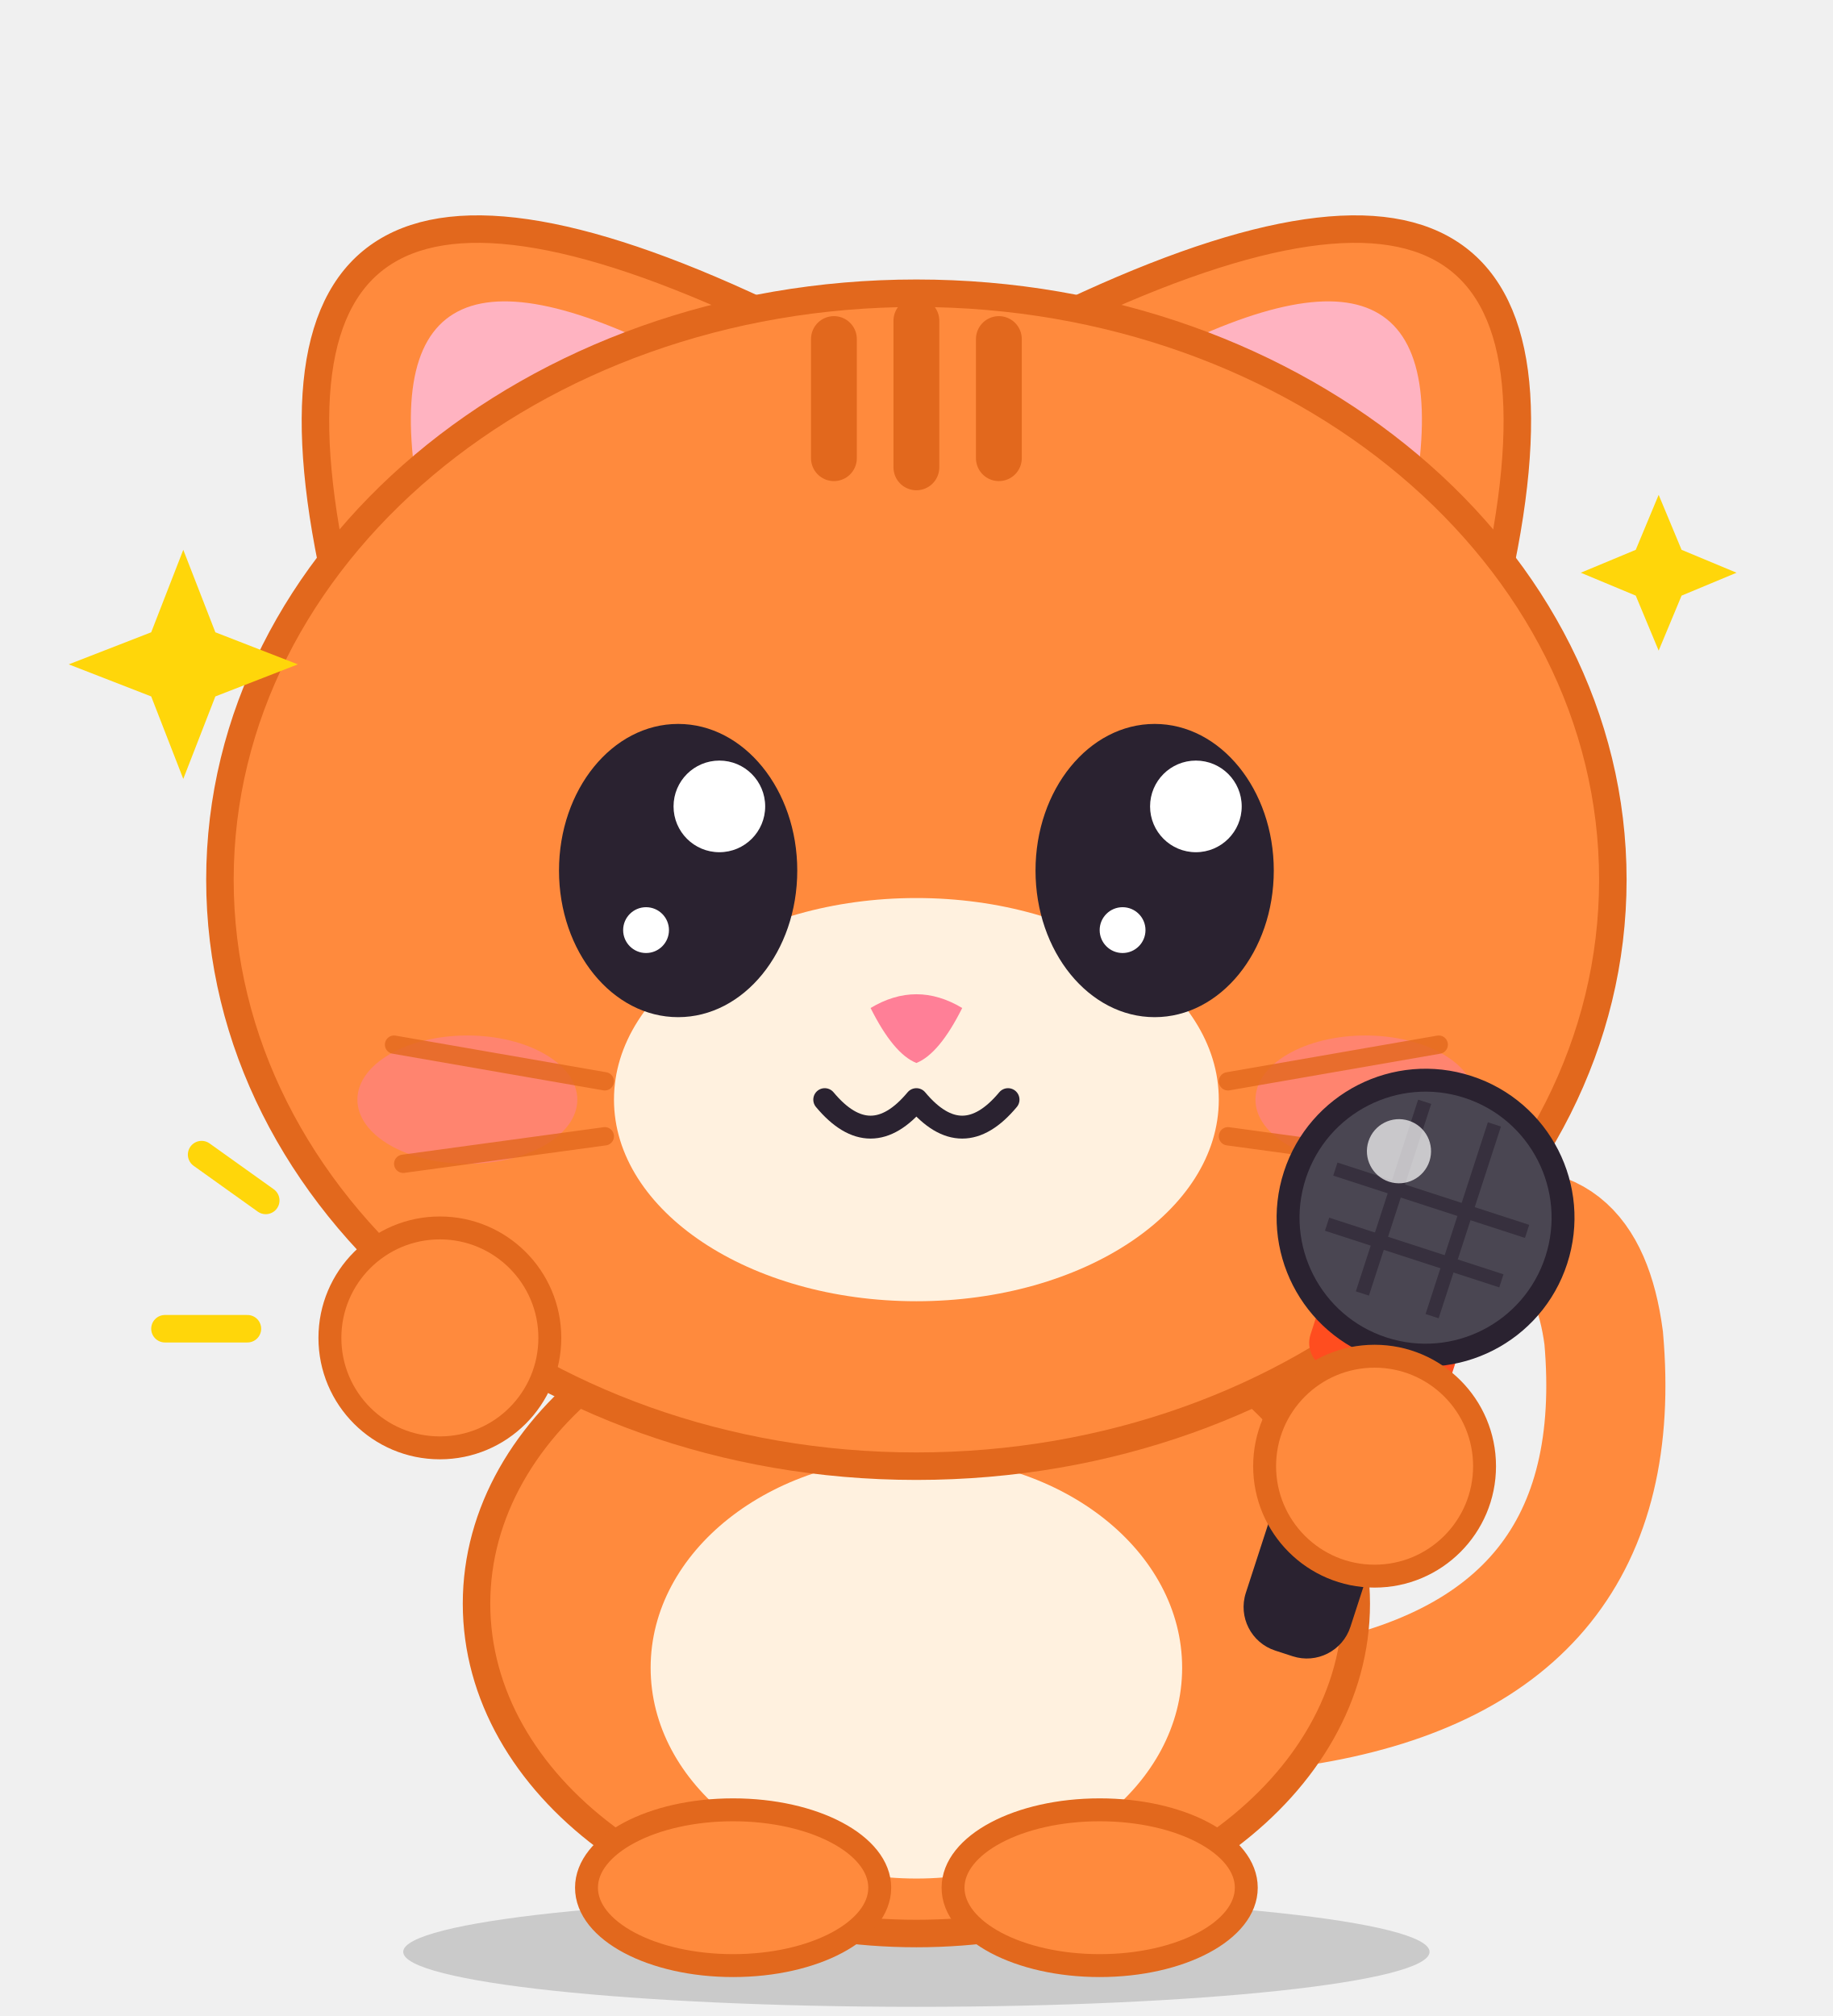
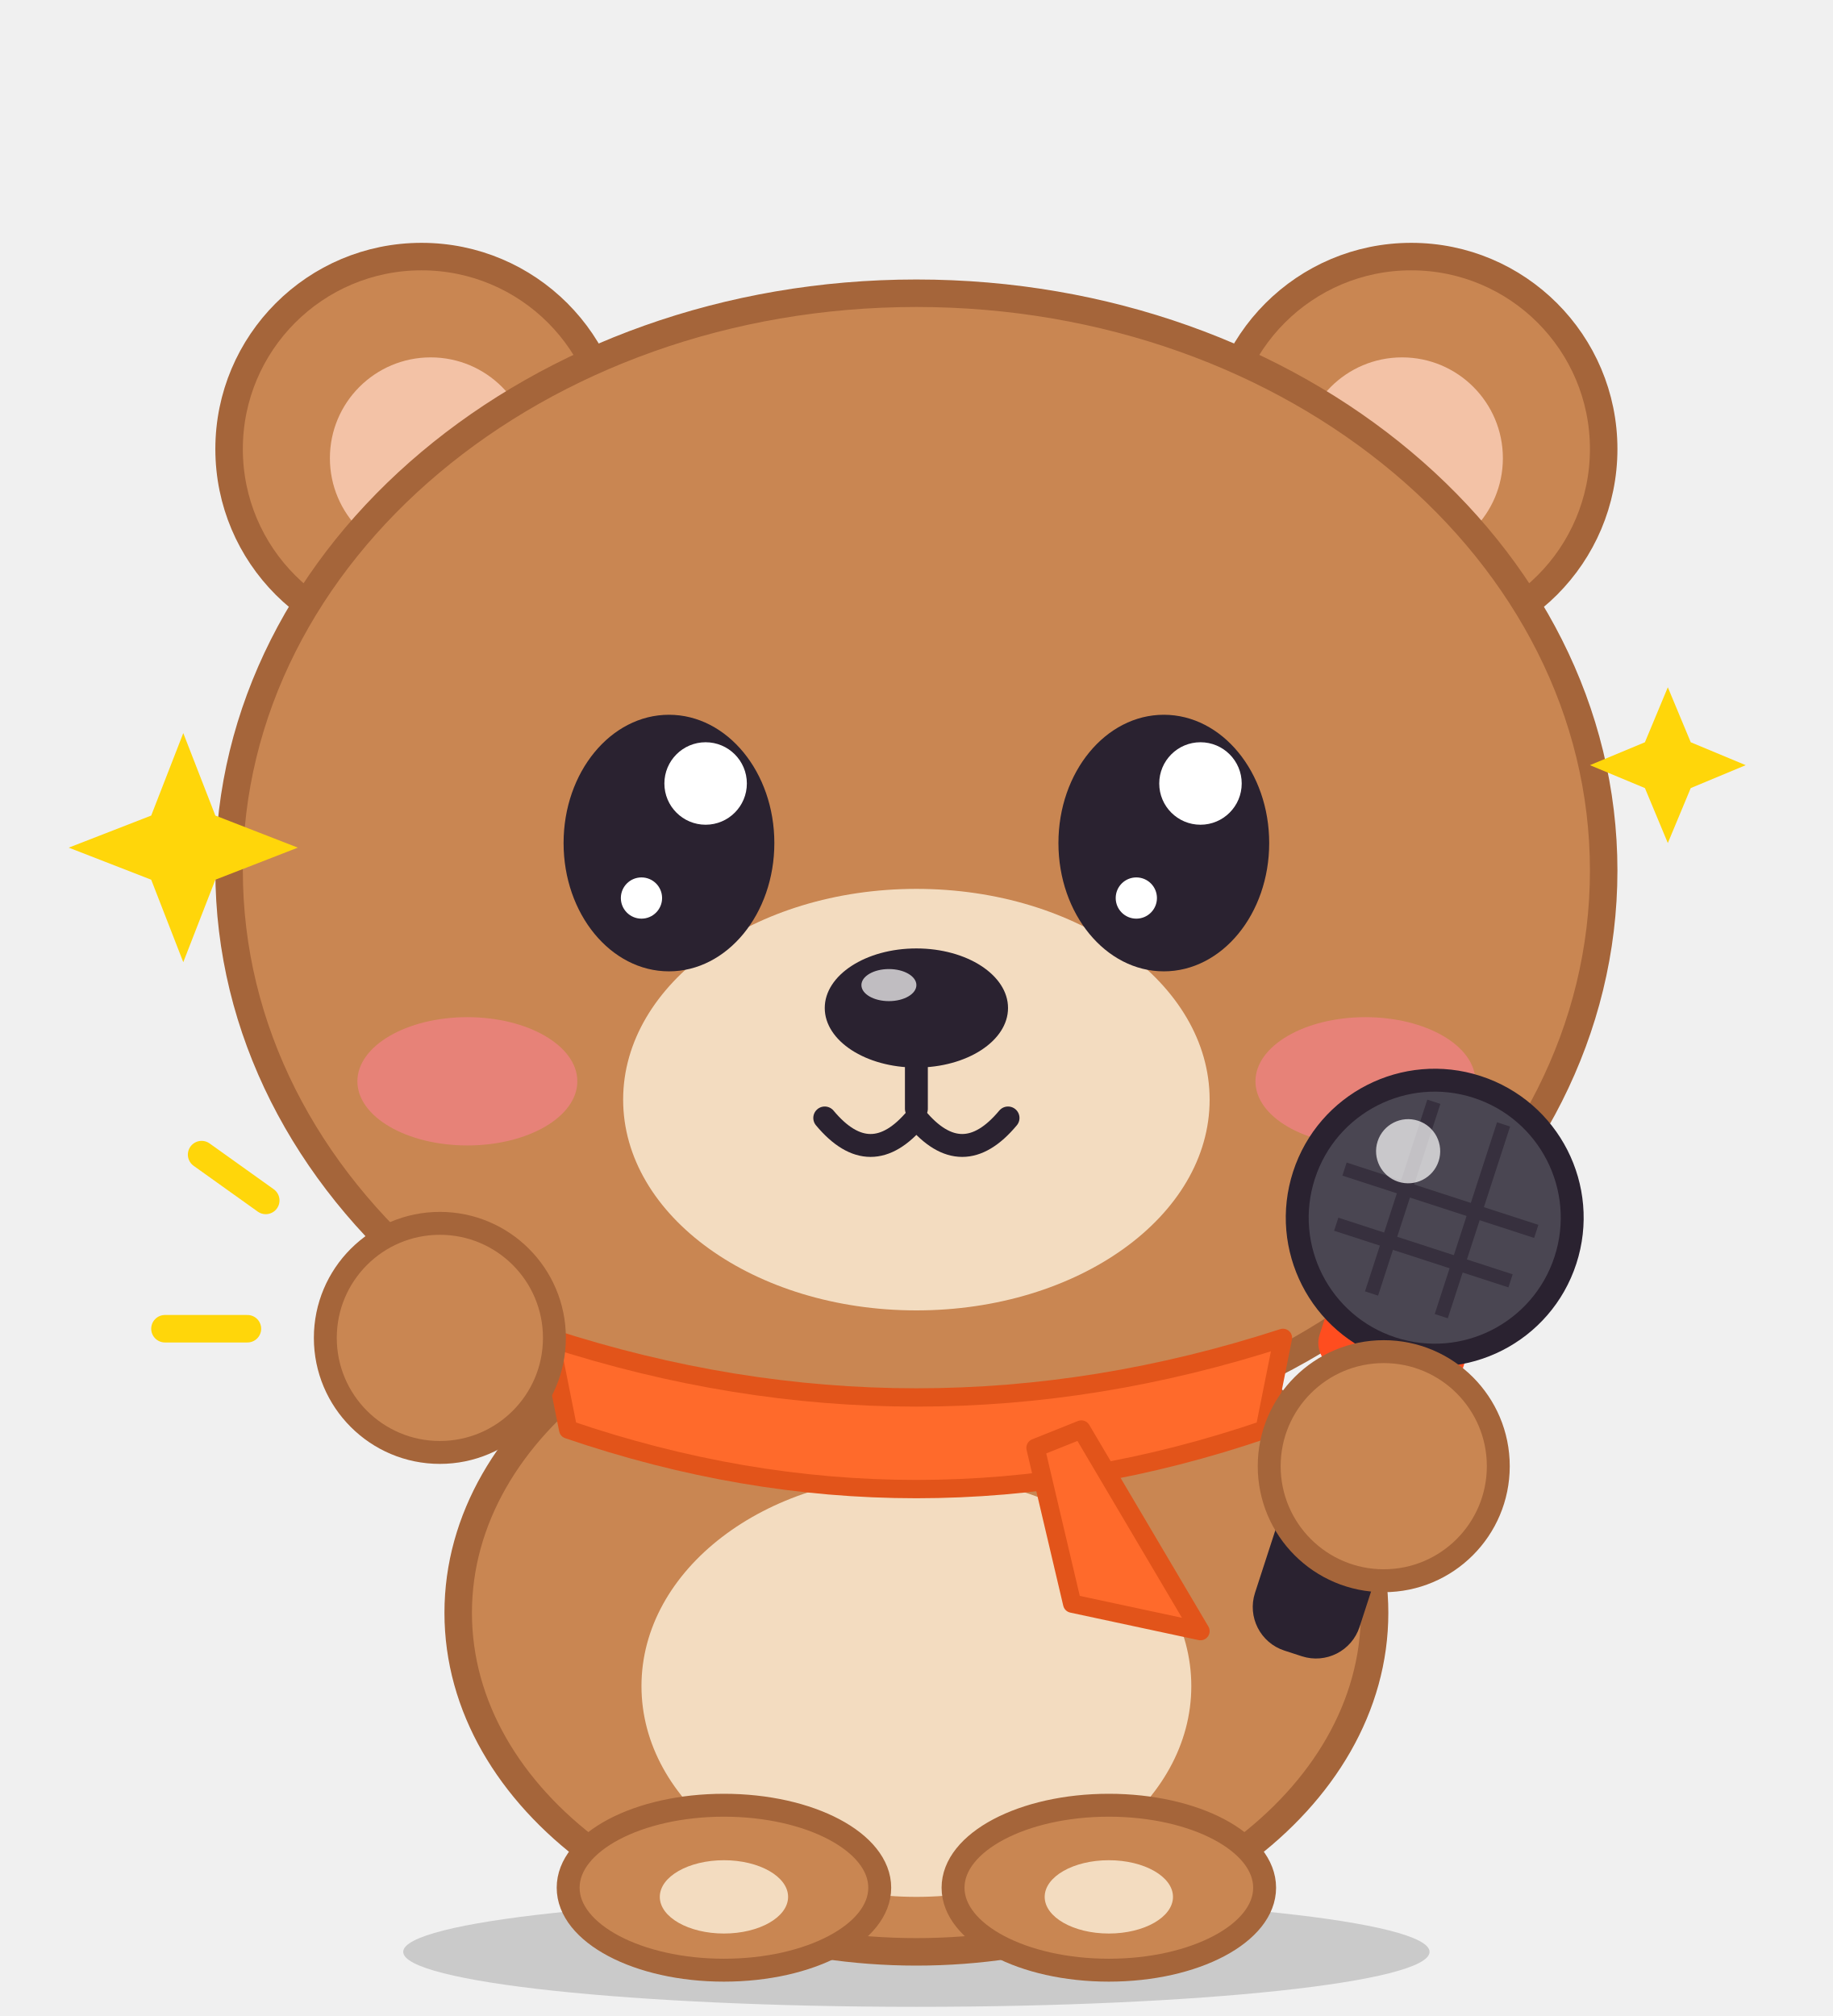
<svg xmlns="http://www.w3.org/2000/svg" viewBox="0 0 400 440">
  <ellipse cx="200" cy="426" rx="112" ry="12" fill="#000" opacity=".16" />
-   <path d="M286 372 Q356 360 350 292 Q346 262 322 270" stroke="#ff8a3d" stroke-width="26" fill="none" stroke-linecap="round" />
-   <path d="M332 272 Q322 262 314 272" stroke="#e2681d" stroke-width="10" fill="none" stroke-linecap="round" />
-   <ellipse cx="200" cy="350" rx="96" ry="72" fill="#ff8a3d" stroke="#e2681d" stroke-width="6" />
-   <ellipse cx="200" cy="364" rx="58" ry="46" fill="#fff1df" />
-   <ellipse cx="160" cy="412" rx="32" ry="17" fill="#ff8a3d" stroke="#e2681d" stroke-width="5" />
-   <ellipse cx="240" cy="412" rx="32" ry="17" fill="#ff8a3d" stroke="#e2681d" stroke-width="5" />
-   <path d="M74 130 Q46 10 170 70 Z" fill="#ff8a3d" stroke="#e2681d" stroke-width="6" stroke-linejoin="round" />
-   <path d="M326 130 Q354 10 230 70 Z" fill="#ff8a3d" stroke="#e2681d" stroke-width="6" stroke-linejoin="round" />
-   <path d="M92 112 Q78 42 148 78 Z" fill="#ffb3c1" />
-   <path d="M308 112 Q322 42 252 78 Z" fill="#ffb3c1" />
-   <ellipse cx="200" cy="192" rx="152" ry="128" fill="#ff8a3d" stroke="#e2681d" stroke-width="6" />
-   <g stroke="#e2681d" stroke-width="10" stroke-linecap="round">
-     <path d="M182 74 v26" />
-     <path d="M200 70 v32" />
-     <path d="M218 74 v26" />
-   </g>
-   <ellipse cx="200" cy="240" rx="66" ry="44" fill="#fff1df" />
-   <ellipse cx="148" cy="190" rx="26" ry="32" fill="#2a2230" />
-   <ellipse cx="252" cy="190" rx="26" ry="32" fill="#2a2230" />
-   <circle cx="157" cy="176" r="10" fill="#fff" />
-   <circle cx="141" cy="203" r="5" fill="#fff" />
-   <circle cx="261" cy="176" r="10" fill="#fff" />
-   <circle cx="245" cy="203" r="5" fill="#fff" />
-   <ellipse cx="102" cy="240" rx="24" ry="14" fill="#ff7f97" opacity=".55" />
-   <ellipse cx="298" cy="240" rx="24" ry="14" fill="#ff7f97" opacity=".55" />
-   <path d="M190 220 Q200 214 210 220 Q205 230 200 232 Q195 230 190 220 Z" fill="#ff7f97" />
-   <path d="M180 240 q10 12 20 0 q10 12 20 0" stroke="#2a2230" stroke-width="5" fill="none" stroke-linecap="round" stroke-linejoin="round" />
-   <g stroke="#e2681d" stroke-width="4" stroke-linecap="round" opacity=".8">
-     <path d="M132 236 l-46 -8" />
-     <path d="M132 248 l-44 6" />
-     <path d="M268 236 l46 -8" />
-     <path d="M268 248 l44 6" />
-   </g>
-   <circle cx="96" cy="292" r="24" fill="#ff8a3d" stroke="#e2681d" stroke-width="5" />
+   <ellipse cx="200" cy="352" rx="100" ry="74" fill="#c98652" stroke="#a5653a" stroke-width="6" />
+   <ellipse cx="200" cy="368" rx="60" ry="46" fill="#f3dcc0" />
+   <ellipse cx="158" cy="412" rx="34" ry="18" fill="#c98652" stroke="#a5653a" stroke-width="5" />
+   <ellipse cx="242" cy="412" rx="34" ry="18" fill="#c98652" stroke="#a5653a" stroke-width="5" />
+   <ellipse cx="158" cy="414" rx="14" ry="8" fill="#f3dcc0" />
+   <ellipse cx="242" cy="414" rx="14" ry="8" fill="#f3dcc0" />
+   <circle cx="92" cy="98" r="42" fill="#c98652" stroke="#a5653a" stroke-width="6" />
+   <circle cx="308" cy="98" r="42" fill="#c98652" stroke="#a5653a" stroke-width="6" />
+   <circle cx="94" cy="100" r="22" fill="#f3c2a6" />
+   <circle cx="306" cy="100" r="22" fill="#f3c2a6" />
+   <ellipse cx="200" cy="190" rx="150" ry="126" fill="#c98652" stroke="#a5653a" stroke-width="6" />
+   <ellipse cx="200" cy="240" rx="64" ry="46" fill="#f3dcc0" />
+   <ellipse cx="146" cy="184" rx="23" ry="28" fill="#2a2230" />
+   <ellipse cx="254" cy="184" rx="23" ry="28" fill="#2a2230" />
+   <circle cx="154" cy="171" r="9" fill="#fff" />
+   <circle cx="140" cy="196" r="4.5" fill="#fff" />
+   <circle cx="262" cy="171" r="9" fill="#fff" />
+   <circle cx="248" cy="196" r="4.5" fill="#fff" />
+   <ellipse cx="102" cy="236" rx="24" ry="14" fill="#ff7f97" opacity=".55" />
+   <ellipse cx="298" cy="236" rx="24" ry="14" fill="#ff7f97" opacity=".55" />
+   <ellipse cx="200" cy="220" rx="20" ry="13" fill="#2a2230" />
+   <ellipse cx="194" cy="215" rx="6" ry="3.5" fill="#fff" opacity=".7" />
+   <path d="M200 233 v9" stroke="#2a2230" stroke-width="5" stroke-linecap="round" />
+   <path d="M180 244 Q190 256 200 244 Q210 256 220 244" stroke="#2a2230" stroke-width="5" fill="none" stroke-linecap="round" stroke-linejoin="round" />
+   <path d="M120 292 Q200 318 280 292 L276 312 Q200 338 124 312 Z" fill="#ff6a2b" stroke="#e2541a" stroke-width="4" stroke-linejoin="round" />
+   <path d="M236 312 L262 356 L234 350 L226 316 Z" fill="#ff6a2b" stroke="#e2541a" stroke-width="4" stroke-linejoin="round" />
+   <circle cx="96" cy="292" r="25" fill="#c98652" stroke="#a5653a" stroke-width="5" />
  <g stroke="#ffd60a" stroke-width="6" stroke-linecap="round">
    <path d="M58 262 l-14 -10" />
    <path d="M54 290 h-18" />
  </g>
-   <g transform="translate(300 300) rotate(18)">
+   <g transform="translate(302 300) rotate(18)">
    <rect x="-12" y="-6" width="24" height="70" rx="10" fill="#2a2230" />
    <rect x="-16" y="-14" width="32" height="16" rx="6" fill="#ff4d1f" />
    <circle cx="0" cy="-36" r="30" fill="#4a4652" stroke="#2a2230" stroke-width="5" />
    <g stroke="#2a2230" stroke-width="3" opacity=".6">
      <path d="M-22 -40 h44" />
      <path d="M-20 -28 h40" />
      <path d="M-8 -60 v44" />
      <path d="M8 -60 v44" />
    </g>
    <circle cx="-10" cy="-48" r="7" fill="#fff" opacity=".7" />
  </g>
-   <circle cx="300" cy="320" r="24" fill="#ff8a3d" stroke="#e2681d" stroke-width="5" />
+   <circle cx="302" cy="320" r="25" fill="#c98652" stroke="#a5653a" stroke-width="5" />
  <g fill="#ffd60a">
-     <path d="M40 120 l7 18 l18 7 l-18 7 l-7 18 l-7 -18 l-18 -7 l18 -7 z" />
-     <path d="M362 108 l5 12 l12 5 l-12 5 l-5 12 l-5 -12 l-12 -5 l12 -5 z" />
+     <path d="M40 160 l7 18 l18 7 l-18 7 l-7 18 l-7 -18 l-18 -7 l18 -7 z" />
+     <path d="M364 150 l5 12 l12 5 l-12 5 l-5 12 l-5 -12 l-12 -5 l12 -5 z" />
  </g>
</svg>
